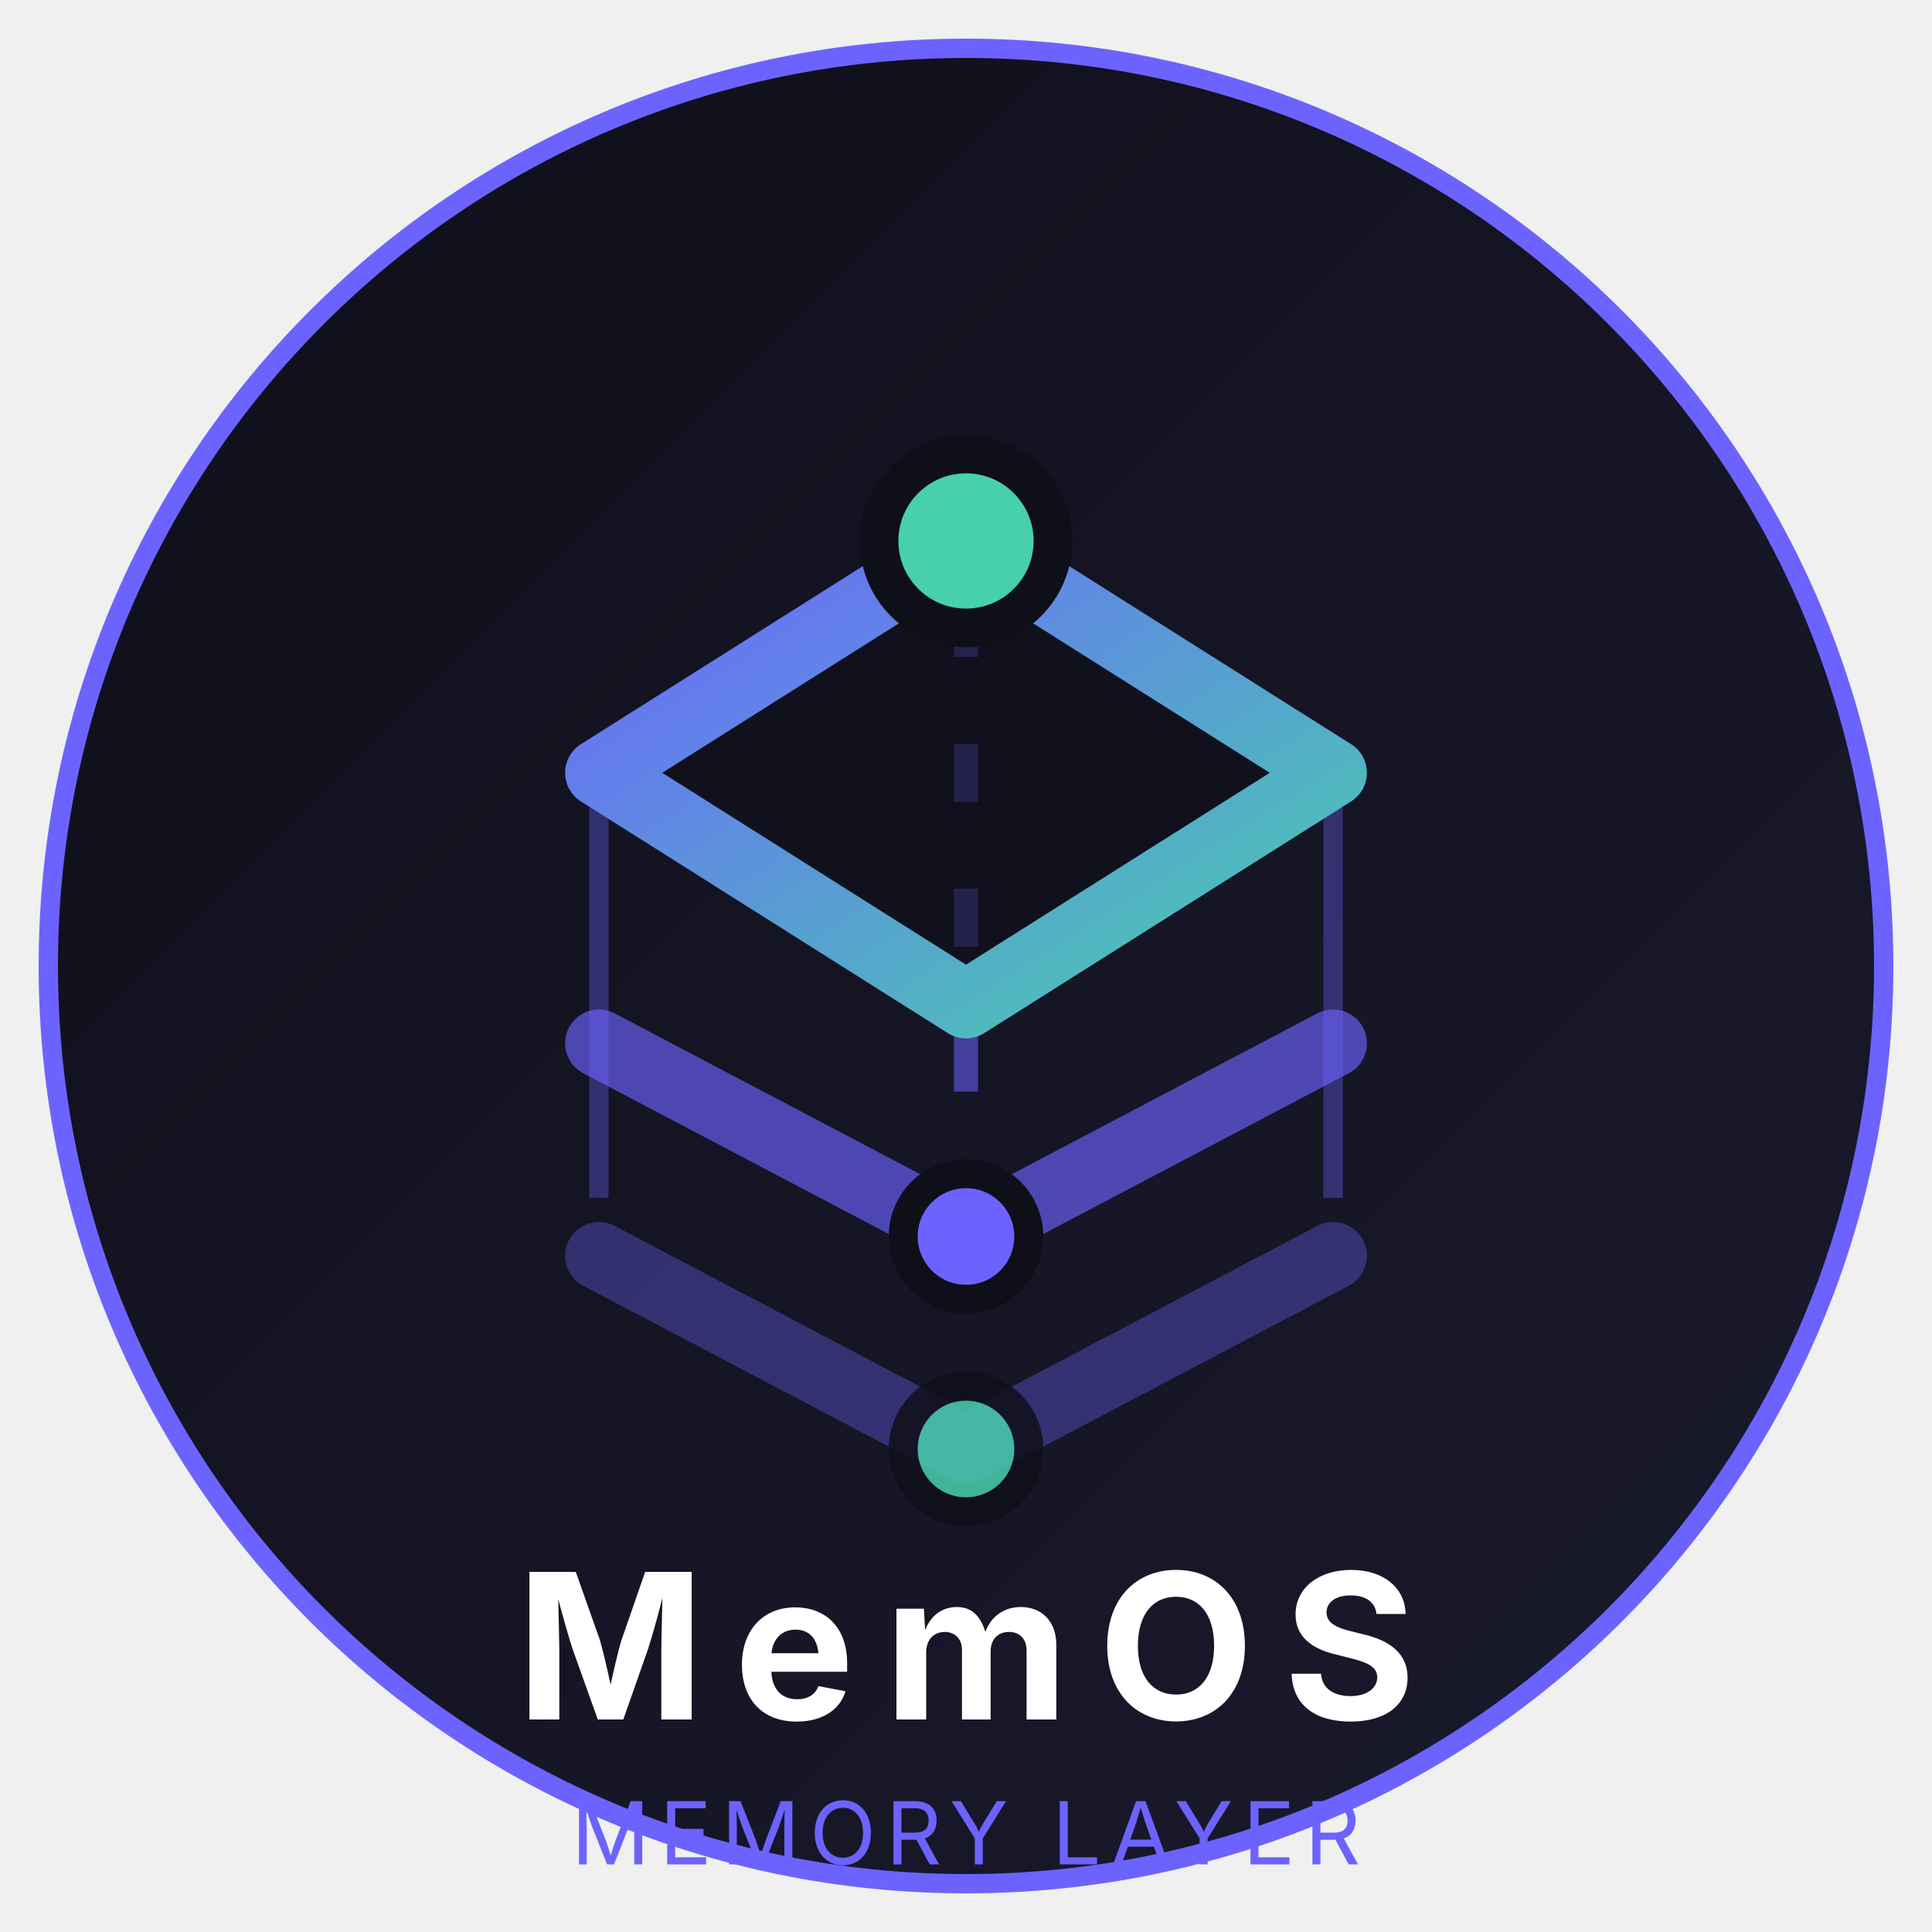
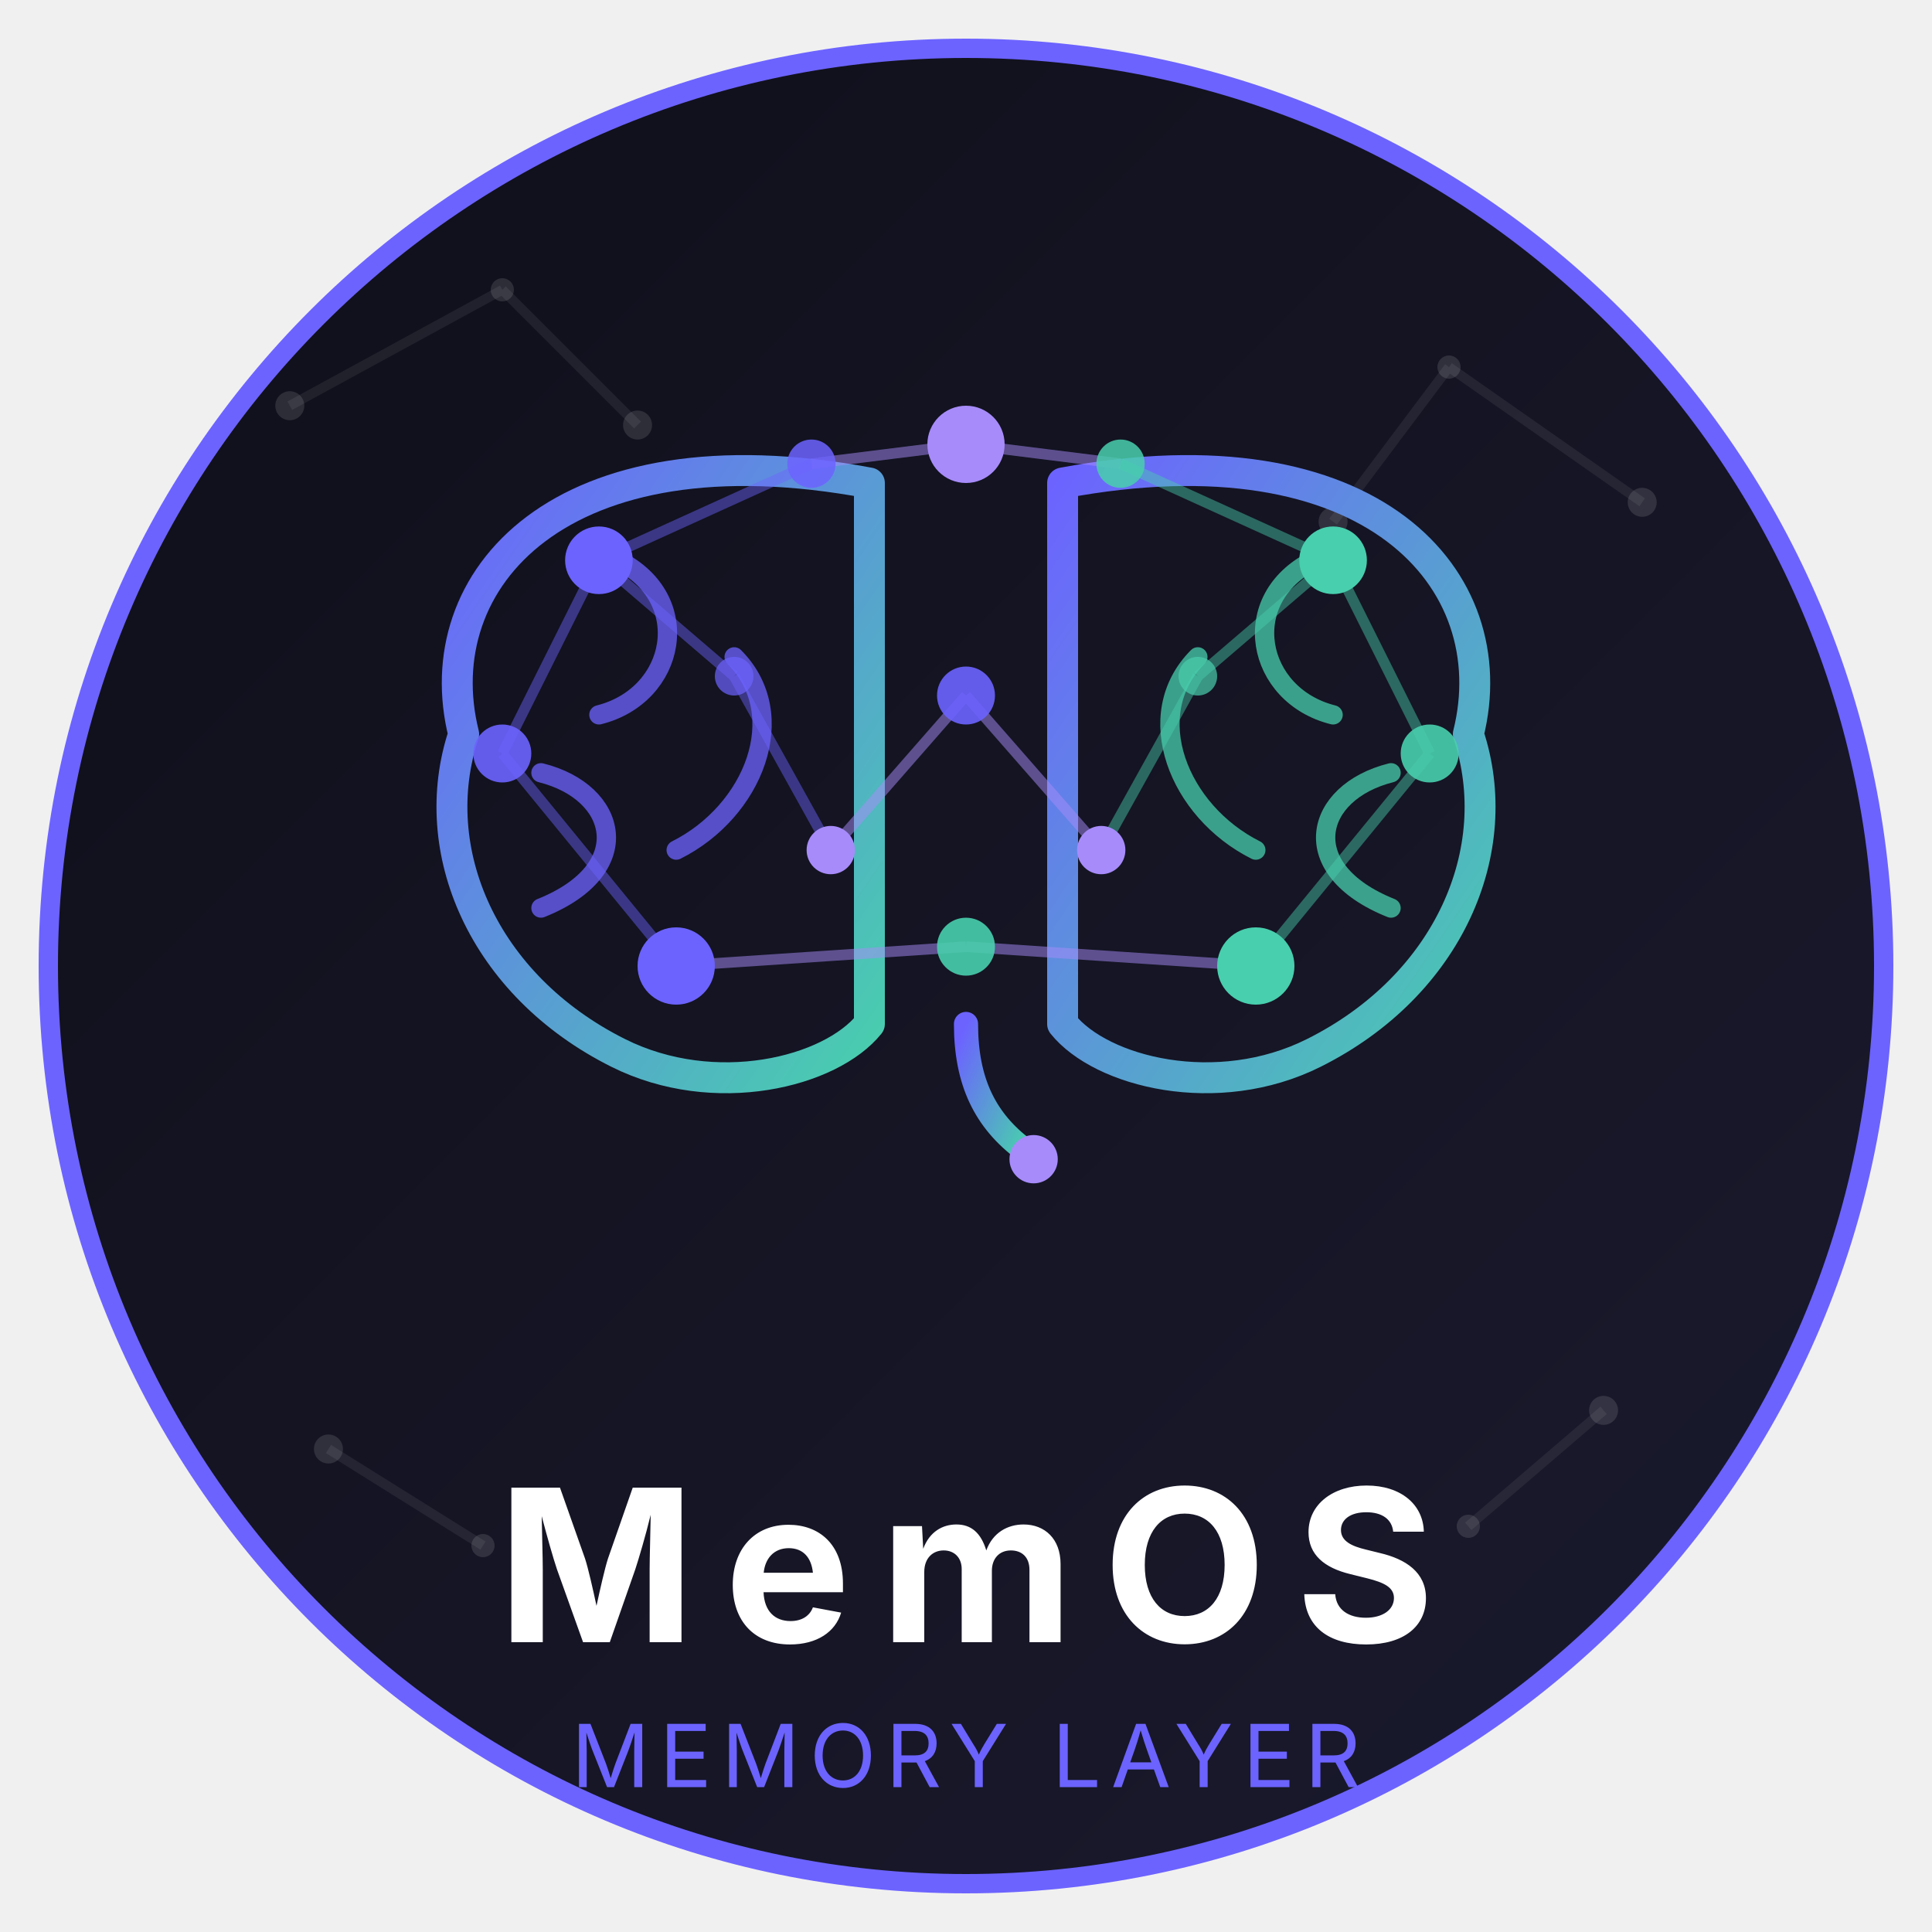
<svg xmlns="http://www.w3.org/2000/svg" width="200" height="200" viewBox="0 0 200 200">
  <defs>
    <linearGradient id="bg" x1="0%" y1="0%" x2="100%" y2="100%">
      <stop offset="0%" style="stop-color:#0f0f1a;stop-opacity:1" />
      <stop offset="100%" style="stop-color:#1a1a2e;stop-opacity:1" />
    </linearGradient>
    <linearGradient id="brain" x1="0%" y1="0%" x2="100%" y2="100%">
      <stop offset="0%" style="stop-color:#6c63ff;stop-opacity:1" />
      <stop offset="100%" style="stop-color:#48cfad;stop-opacity:1" />
    </linearGradient>
  </defs>
  <circle cx="100" cy="100" r="95" fill="url(#bg)" stroke="#6c63ff" stroke-width="2" />
-   <line x1="100" y1="62" x2="100" y2="136" stroke="#6c63ff" stroke-width="2.5" stroke-dasharray="6 9" opacity="0.55" />
-   <g stroke="#6c63ff" stroke-width="2" opacity="0.35">
-     <line x1="62" y1="80" x2="62" y2="124" />
-     <line x1="138" y1="80" x2="138" y2="124" />
+   <g stroke="#ffffff" opacity="0.07" stroke-width="1">
+     <line x1="30" y1="42" x2="52" y2="30" />
+     <line x1="52" y1="30" x2="66" y2="44" />
+     <line x1="170" y1="52" x2="150" y2="38" />
+     <line x1="150" y1="38" x2="138" y2="54" />
+     <line x1="34" y1="150" x2="50" y2="160" />
+     <line x1="166" y1="146" x2="152" y2="158" />
  </g>
-   <g fill="none" stroke-width="7" stroke-linecap="round" stroke-linejoin="round">
-     <path d="M62 108 L100 128 L138 108" stroke="#6c63ff" opacity="0.65" />
-     <path d="M62 130 L100 150 L138 130" stroke="#6c63ff" opacity="0.35" />
+   <g fill="#ffffff" opacity="0.12">
+     <circle cx="30" cy="42" r="1.5" />
+     <circle cx="52" cy="30" r="1.2" />
+     <circle cx="66" cy="44" r="1.5" />
+     <circle cx="170" cy="52" r="1.5" />
+     <circle cx="150" cy="38" r="1.2" />
+     <circle cx="138" cy="54" r="1.5" />
+     <circle cx="34" cy="150" r="1.5" />
+     <circle cx="50" cy="160" r="1.2" />
+     <circle cx="166" cy="146" r="1.5" />
+     <circle cx="152" cy="158" r="1.2" />
  </g>
-   <path d="M100 56 L138 80 L100 104 L62 80 Z" fill="#0f0f1a" fill-opacity="0.6" stroke="url(#brain)" stroke-width="7" stroke-linecap="round" stroke-linejoin="round" />
-   <circle cx="100" cy="56" r="9" fill="#48cfad" stroke="#0f0f1a" stroke-width="4" />
-   <circle cx="100" cy="128" r="6.5" fill="#6c63ff" stroke="#0f0f1a" stroke-width="3" />
-   <circle cx="100" cy="150" r="6.5" fill="#48cfad" stroke="#0f0f1a" stroke-width="3" opacity="0.85" />
-   <text x="100" y="178" font-family="-apple-system,BlinkMacSystemFont,'Segoe UI',sans-serif" font-size="21" font-weight="700" fill="#ffffff" text-anchor="middle" letter-spacing="3">MemOS</text>
-   <text x="100" y="193" font-family="-apple-system,BlinkMacSystemFont,'Segoe UI',sans-serif" font-size="9" fill="#6c63ff" text-anchor="middle" letter-spacing="1">MEMORY LAYER</text>
+   <g transform="translate(100,84)">
+     <path d="M-10,-34 C-42,-40 -56,-24 -52,-8 C-56,4 -50,18 -36,25 C-26,30 -14,27 -10,22 Z" fill="none" stroke="url(#brain)" stroke-width="3.2" stroke-linecap="round" stroke-linejoin="round" />
+     <path d="M10,-34 C42,-40 56,-24 52,-8 C56,4 50,18 36,25 C26,30 14,27 10,22 Z" fill="none" stroke="url(#brain)" stroke-width="3.2" stroke-linecap="round" stroke-linejoin="round" />
+     <path d="M0,22 C0,28 2,32 6,35" fill="none" stroke="url(#brain)" stroke-width="2.5" stroke-linecap="round" />
+     <circle cx="7" cy="36" r="2.5" fill="#a78bfa" />
+     <line x1="0" y1="-34" x2="0" y2="22" stroke="url(#brain)" stroke-width="2.2" opacity="0.9" />
+     <g fill="none" stroke="#6c63ff" stroke-width="2" stroke-linecap="round" opacity="0.75">
+       <path d="M-36,-26 C-28,-22 -30,-12 -38,-10" />
+       <path d="M-44,-4 C-36,-2 -34,6 -44,10" />
+       <path d="M-24,-16 C-18,-10 -22,0 -30,4" />
+     </g>
+     <g fill="none" stroke="#48cfad" stroke-width="2" stroke-linecap="round" opacity="0.75">
+       <path d="M36,-26 C28,-22 30,-12 38,-10" />
+       <path d="M44,-4 C36,-2 34,6 44,10" />
+       <path d="M24,-16 C18,-10 22,0 30,4" />
+     </g>
+     <g stroke="#6c63ff" stroke-width="1.1" opacity="0.45">
+       <line x1="-38" y1="-26" x2="-16" y2="-36" />
+       <line x1="-38" y1="-26" x2="-48" y2="-6" />
+       <line x1="-48" y1="-6" x2="-30" y2="16" />
+       <line x1="-24" y1="-14" x2="-38" y2="-26" />
+       <line x1="-24" y1="-14" x2="-14" y2="4" />
+     </g>
+     <g stroke="#48cfad" stroke-width="1.1" opacity="0.45">
+       <line x1="38" y1="-26" x2="16" y2="-36" />
+       <line x1="38" y1="-26" x2="48" y2="-6" />
+       <line x1="48" y1="-6" x2="30" y2="16" />
+       <line x1="24" y1="-14" x2="38" y2="-26" />
+       <line x1="24" y1="-14" x2="14" y2="4" />
+     </g>
+     <g stroke="#a78bfa" stroke-width="1.1" opacity="0.5">
+       <line x1="-16" y1="-36" x2="0" y2="-38" />
+       <line x1="16" y1="-36" x2="0" y2="-38" />
+       <line x1="-14" y1="4" x2="0" y2="-12" />
+       <line x1="14" y1="4" x2="0" y2="-12" />
+       <line x1="-30" y1="16" x2="0" y2="14" />
+       <line x1="30" y1="16" x2="0" y2="14" />
+     </g>
+     <circle cx="-38" cy="-26" r="3.5" fill="#6c63ff" />
+     <circle cx="-16" cy="-36" r="2.5" fill="#6c63ff" opacity="0.85" />
+     <circle cx="-48" cy="-6" r="3" fill="#6c63ff" opacity="0.9" />
+     <circle cx="-30" cy="16" r="4" fill="#6c63ff" />
+     <circle cx="-14" cy="4" r="2.5" fill="#a78bfa" />
+     <circle cx="-24" cy="-14" r="2" fill="#6c63ff" opacity="0.7" />
+     <circle cx="38" cy="-26" r="3.5" fill="#48cfad" />
+     <circle cx="16" cy="-36" r="2.5" fill="#48cfad" opacity="0.85" />
+     <circle cx="48" cy="-6" r="3" fill="#48cfad" opacity="0.9" />
+     <circle cx="30" cy="16" r="4" fill="#48cfad" />
+     <circle cx="14" cy="4" r="2.5" fill="#a78bfa" />
+     <circle cx="24" cy="-14" r="2" fill="#48cfad" opacity="0.7" />
+     <circle cx="0" cy="-38" r="4" fill="#a78bfa" />
+     <circle cx="0" cy="-12" r="3" fill="#6c63ff" opacity="0.9" />
+     <circle cx="0" cy="14" r="3" fill="#48cfad" opacity="0.9" />
+   </g>
+   <text x="100" y="170" font-family="-apple-system,BlinkMacSystemFont,'Segoe UI',sans-serif" font-size="22" font-weight="700" fill="#ffffff" text-anchor="middle" letter-spacing="3">MemOS</text>
+   <text x="100" y="185" font-family="-apple-system,BlinkMacSystemFont,'Segoe UI',sans-serif" font-size="9" fill="#6c63ff" text-anchor="middle" letter-spacing="1">MEMORY LAYER</text>
</svg>
